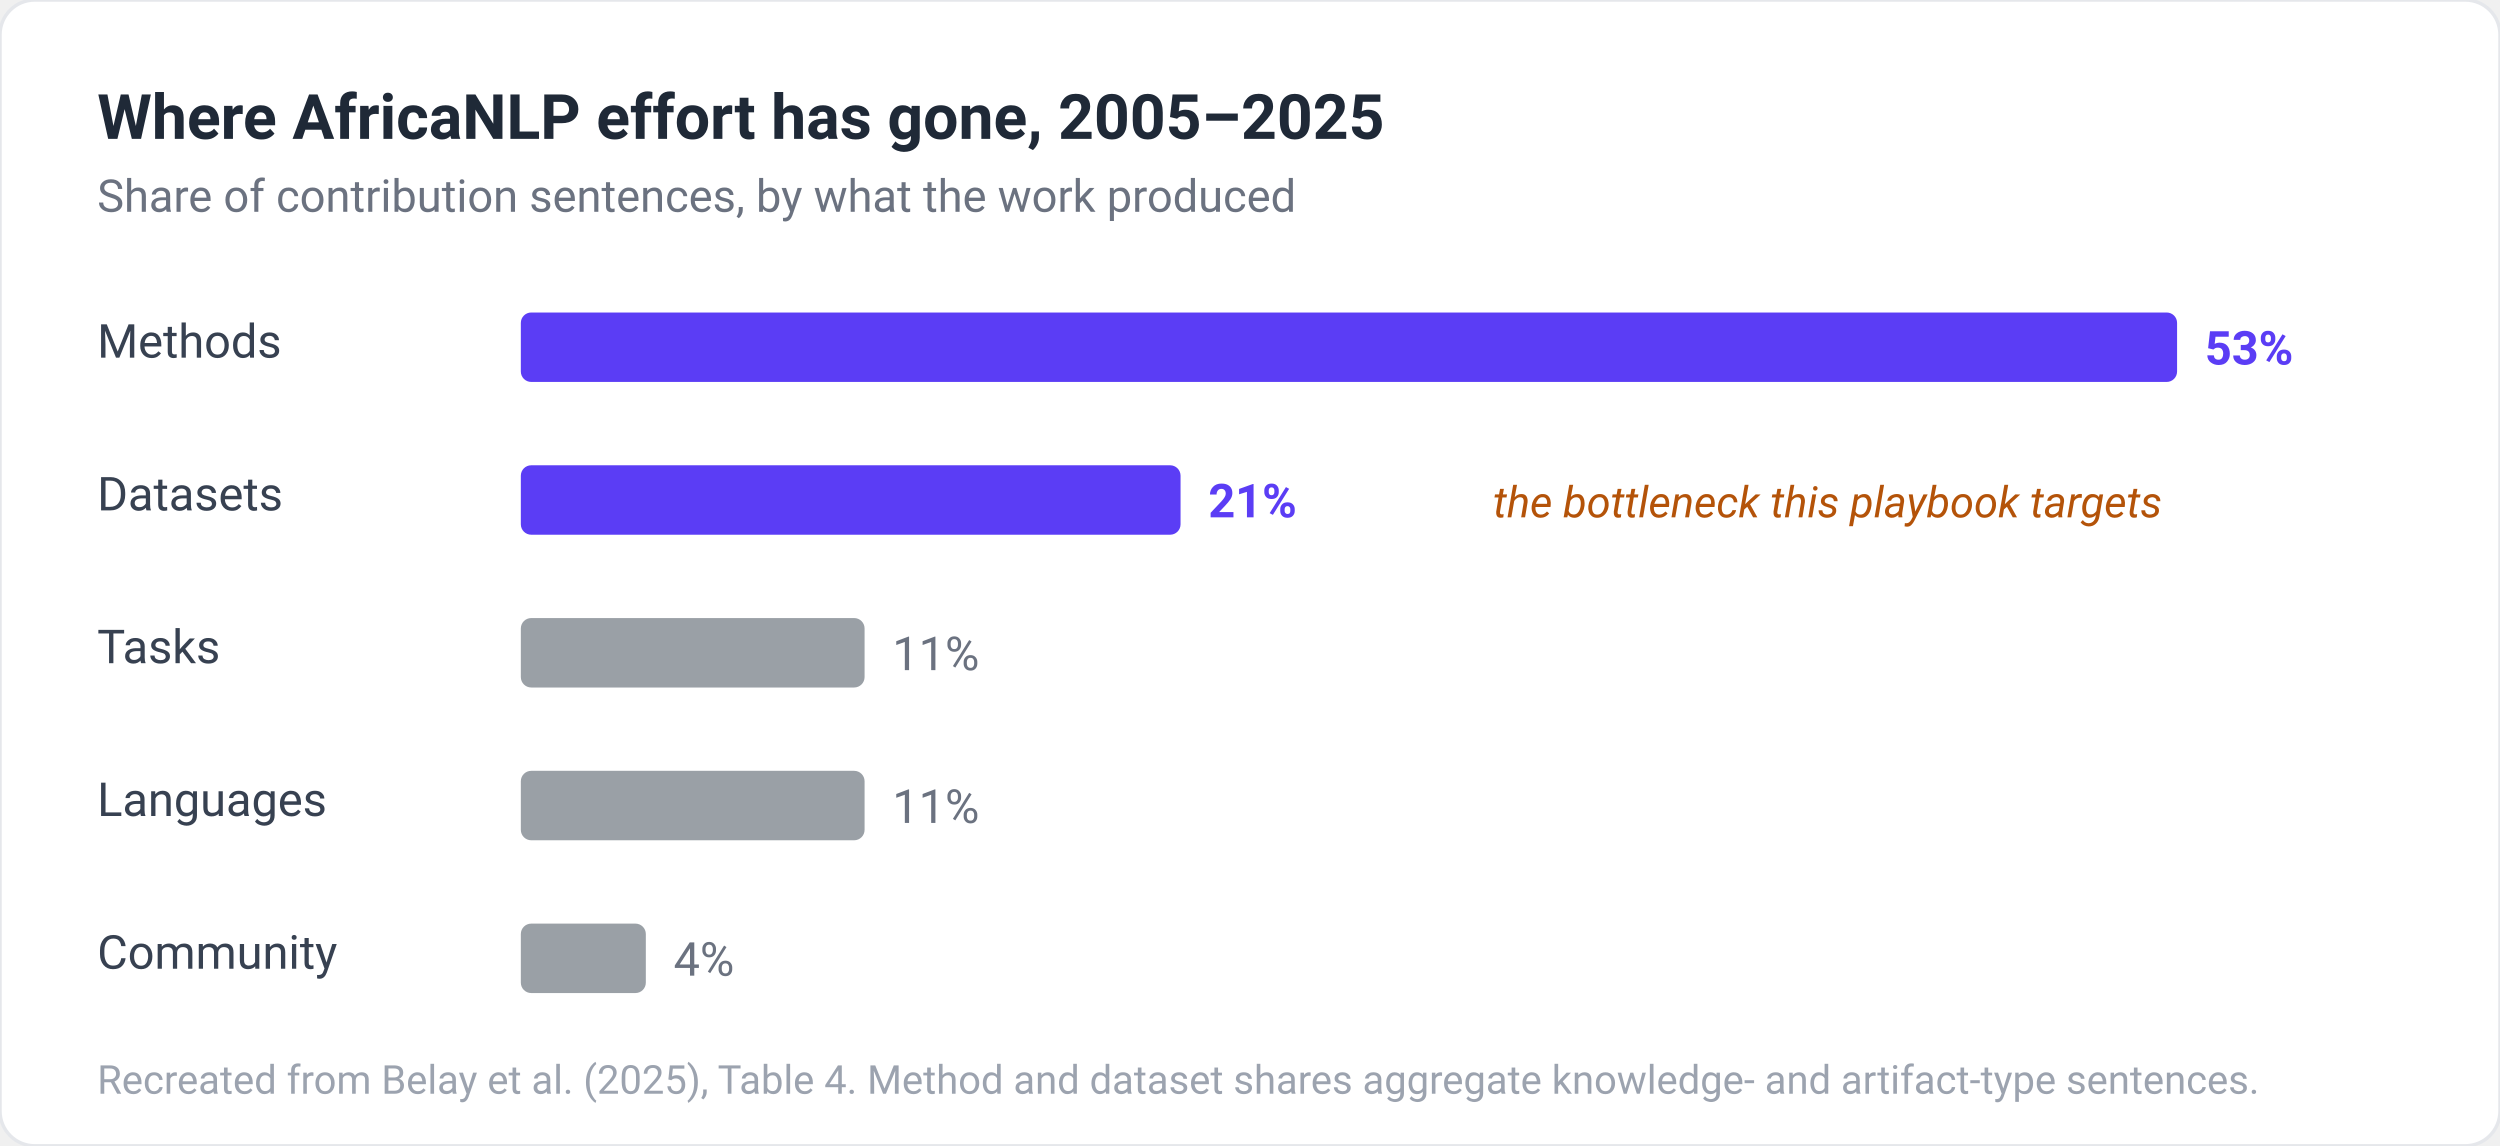
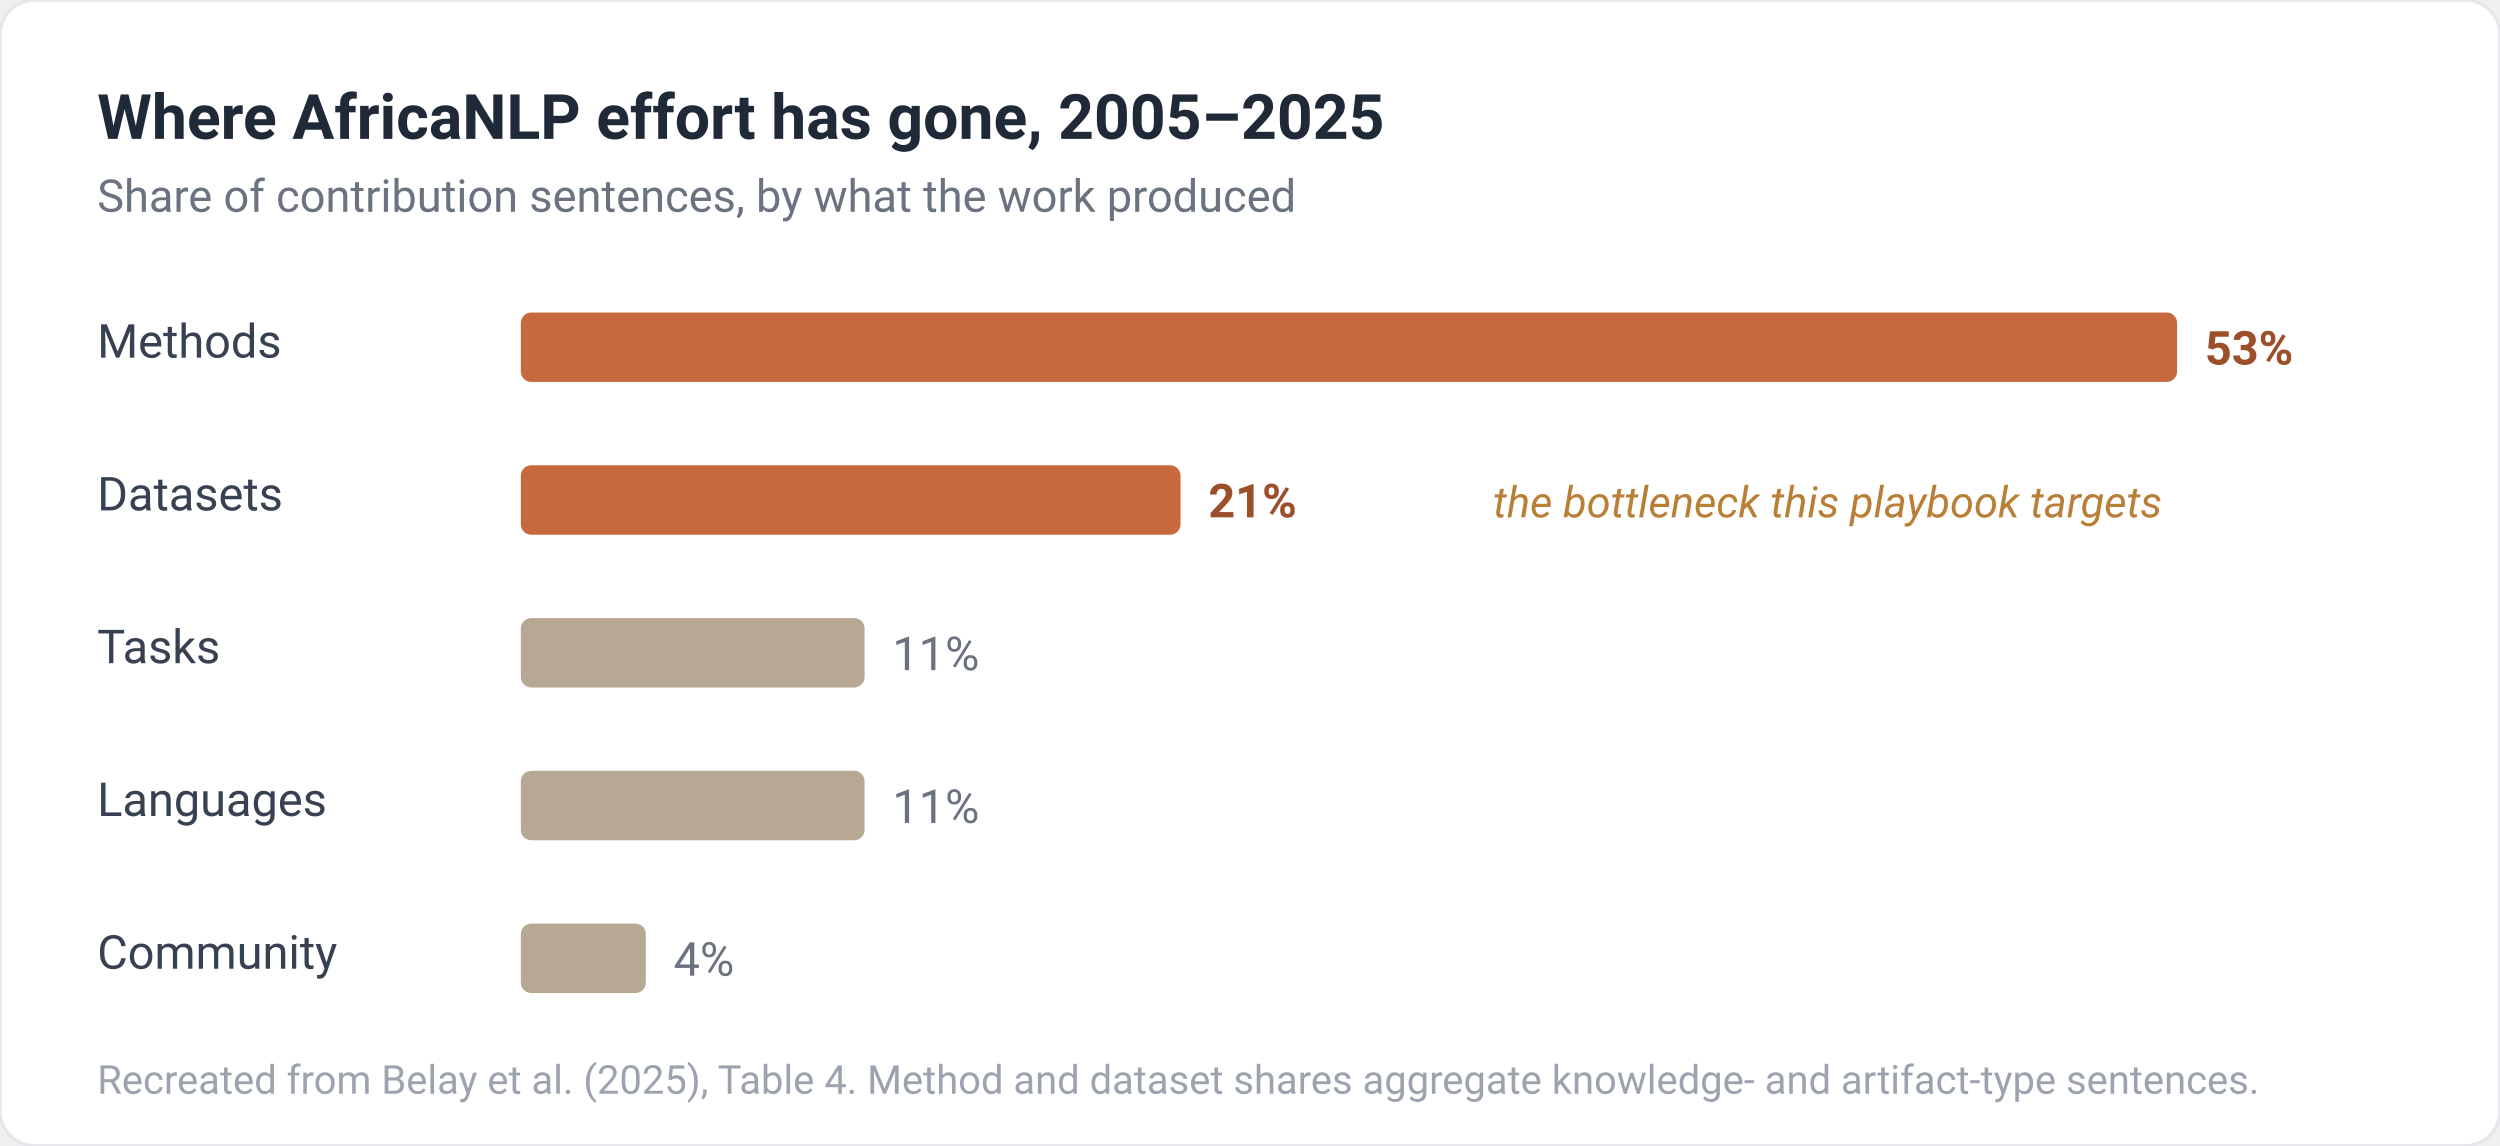
<svg xmlns="http://www.w3.org/2000/svg" viewBox="0 0 720 330" font-family="-apple-system, Segoe UI, Roboto, Helvetica, Arial, sans-serif" role="img" aria-label="Bar chart: where AfricaNLP research effort has gone, 2005 to 2025. Methods 53 percent, datasets 21 percent, tasks 11 percent, languages 11 percent, community 4 percent.">
  <rect x="0" y="0" width="720" height="330" rx="10" fill="#ffffff" stroke="#e5e7eb" stroke-width="1" />
  <text x="28" y="40" font-size="18" font-weight="700" fill="#1f2937">Where AfricaNLP effort has gone, 2005–2025</text>
  <text x="28" y="61" font-size="13" fill="#6b7280">Share of contribution sentences, by what the work produced</text>
  <text x="28" y="103" font-size="13.5" fill="#374151">Methods</text>
-   <rect x="150" y="90" width="477" height="20" rx="3" fill="#5B3DF5" />
-   <text x="635" y="105" font-size="13.5" font-weight="700" fill="#5B3DF5">53%</text>
+   <rect x="150" y="90" width="477" height="20" rx="3" fill="#C66A3D" />
+   <text x="635" y="105" font-size="13.5" font-weight="700" fill="#9C4F2B">53%</text>
  <text x="28" y="147" font-size="13.5" fill="#374151">Datasets</text>
-   <rect x="150" y="134" width="190" height="20" rx="3" fill="#5B3DF5" />
-   <text x="348" y="149" font-size="13.5" font-weight="700" fill="#5B3DF5">21%</text>
-   <text x="430" y="149" font-size="12.5" font-style="italic" fill="#b45309">the bottleneck this playbook targets</text>
+   <rect x="150" y="134" width="190" height="20" rx="3" fill="#C66A3D" />
+   <text x="348" y="149" font-size="13.5" font-weight="700" fill="#9C4F2B">21%</text>
+   <text x="430" y="149" font-size="12.5" font-style="italic" fill="#B97F37">the bottleneck this playbook targets</text>
  <text x="28" y="191" font-size="13.5" fill="#374151">Tasks</text>
-   <rect x="150" y="178" width="99" height="20" rx="3" fill="#9aa0a6" />
+   <rect x="150" y="178" width="99" height="20" rx="3" fill="#B7A893" />
  <text x="257" y="193" font-size="13.5" fill="#6b7280">11%</text>
  <text x="28" y="235" font-size="13.5" fill="#374151">Languages</text>
-   <rect x="150" y="222" width="99" height="20" rx="3" fill="#9aa0a6" />
+   <rect x="150" y="222" width="99" height="20" rx="3" fill="#B7A893" />
  <text x="257" y="237" font-size="13.5" fill="#6b7280">11%</text>
  <text x="28" y="279" font-size="13.5" fill="#374151">Community</text>
-   <rect x="150" y="266" width="36" height="20" rx="3" fill="#9aa0a6" />
+   <rect x="150" y="266" width="36" height="20" rx="3" fill="#B7A893" />
  <text x="194" y="281" font-size="13.5" fill="#6b7280">4%</text>
  <text x="28" y="315" font-size="11.5" fill="#9ca3af">Recreated from Belay et al. (2025), Table 4. Method and dataset shares aggregate knowledge- and artifact-type sentences.</text>
</svg>
